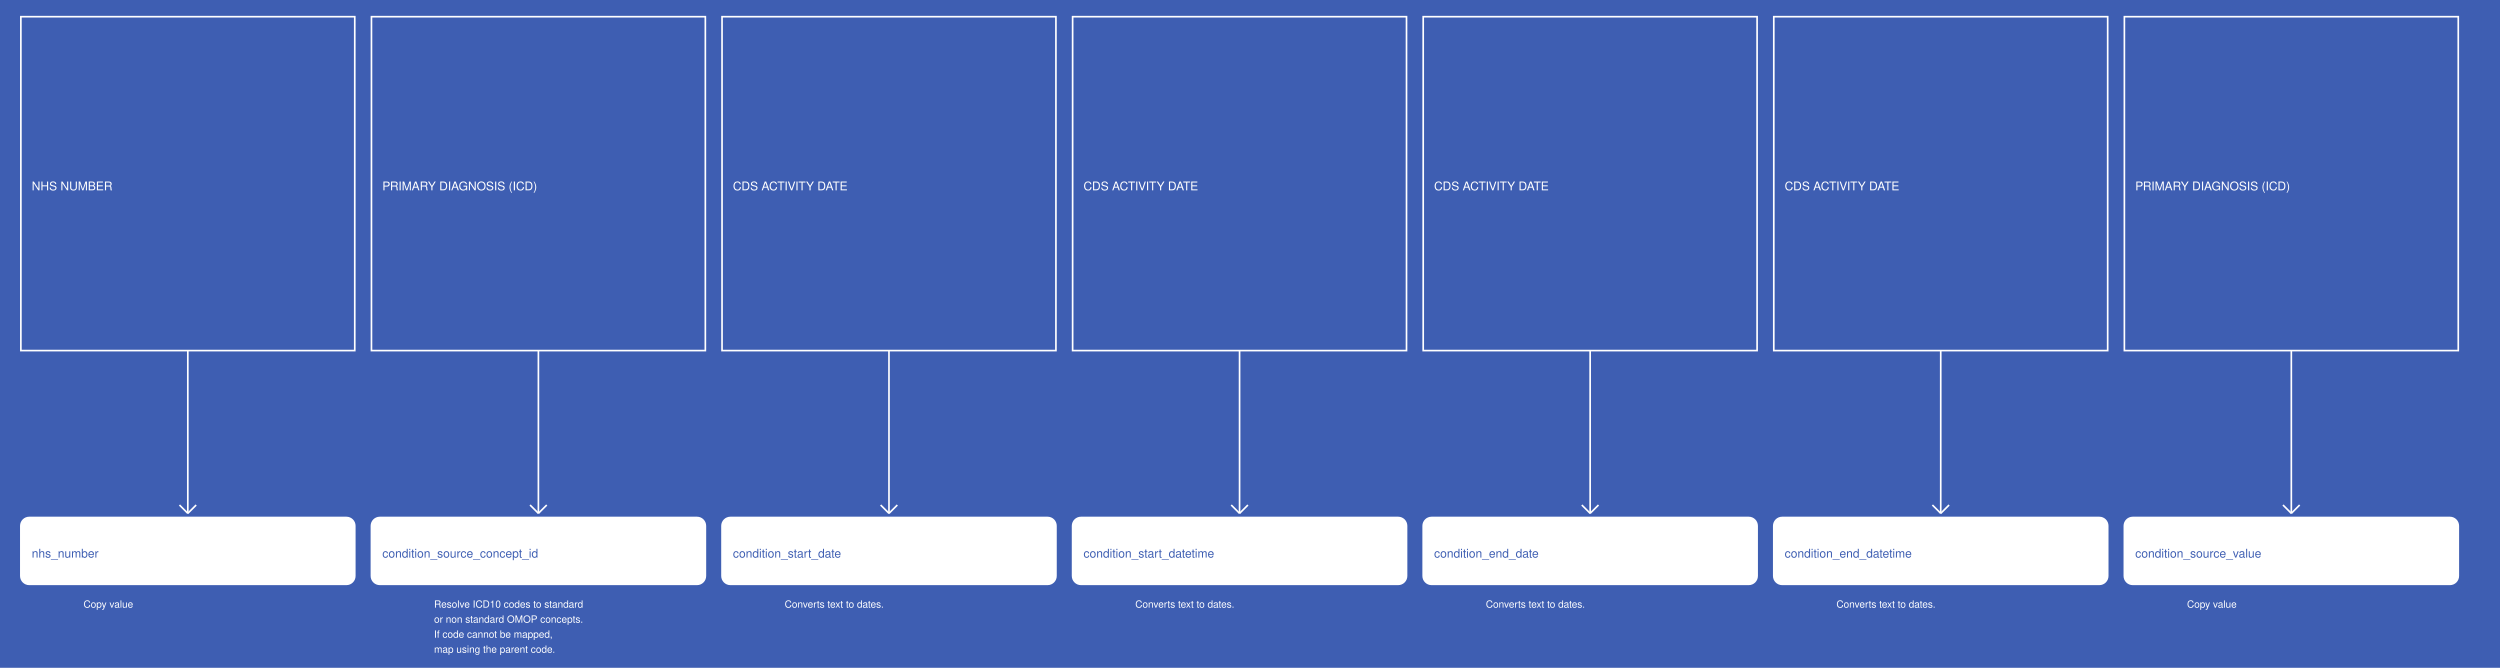
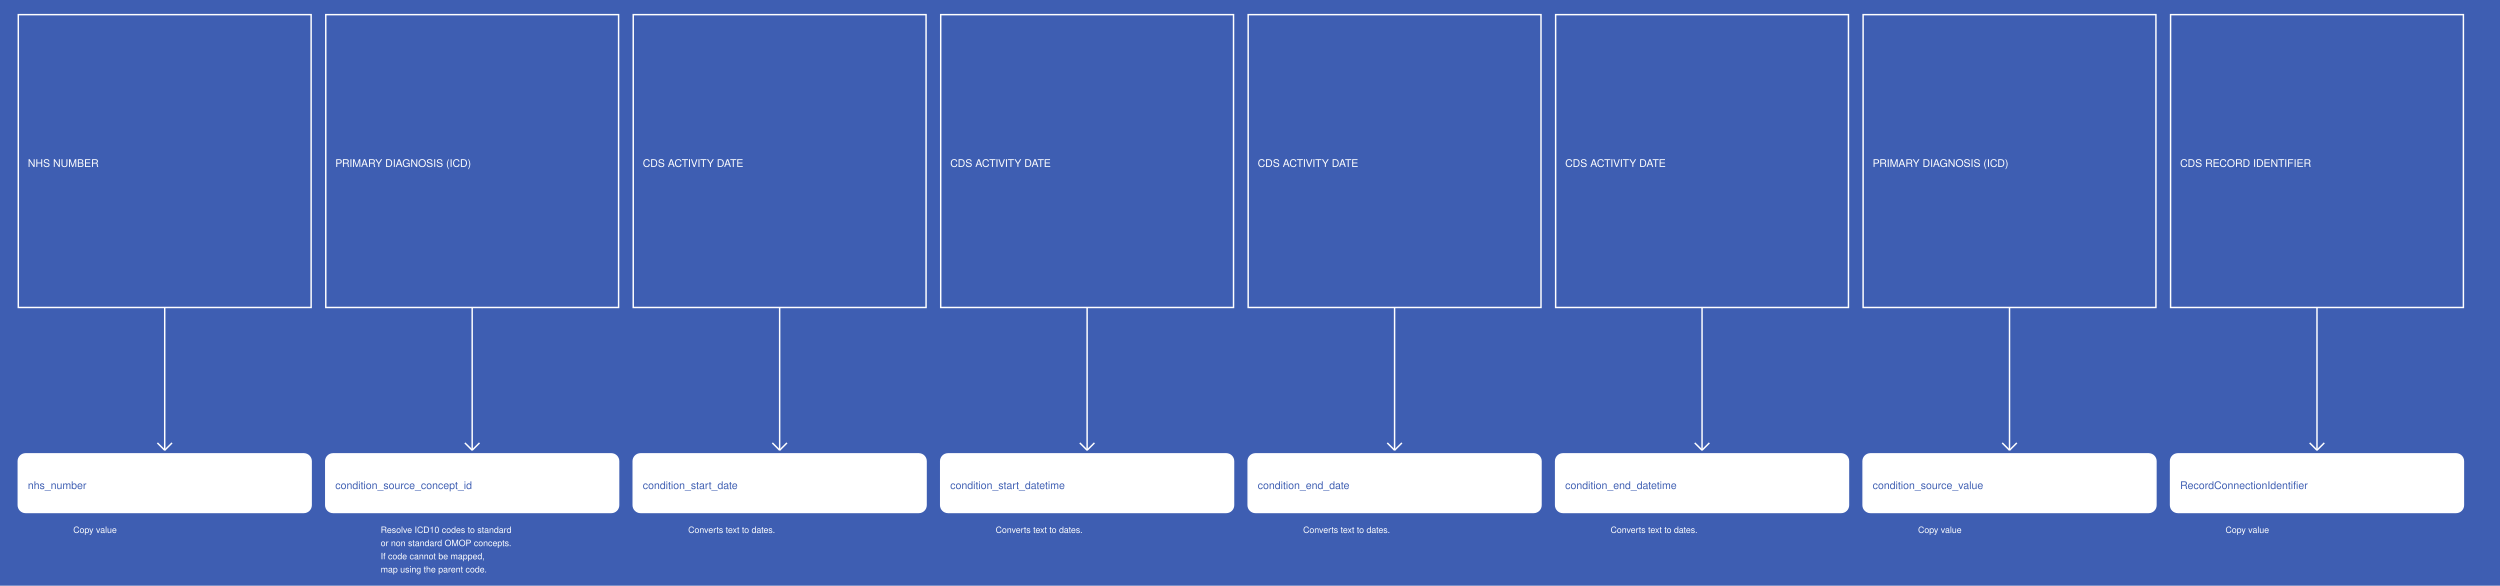
- <svg xmlns="http://www.w3.org/2000/svg" width="2995" height="800">
+ <svg xmlns="http://www.w3.org/2000/svg" width="3415" height="800">
  <rect width="100%" height="100%" fill="#3E5EB2" />
  <g>
    <rect x="25" y="20" width="400" height="400" fill="#3E5EB2" stroke="white" stroke-width="2" />
    <text x="38" y="228" fill="white" font-family="Helvetica" font-size="1.2em" text-anchor="start">NHS NUMBER</text>
  </g>
  <g>
    <line x1="225" y1="420" x2="225" y2="615" stroke="white" stroke-width="2" />
    <line x1="215" y1="605" x2="225" y2="615" stroke="white" stroke-width="2" />
    <line x1="235" y1="605" x2="225" y2="615" stroke="white" stroke-width="2" />
    <text x="100" y="728" fill="white" font-size="1em" font-family="Helvetica">Copy value</text>
  </g>
  <g>
    <rect x="25" y="620" width="400" height="80" fill="white" stroke="white" stroke-width="2" rx="10" />
    <text x="38" y="668" fill="#3E5EB2" font-family="Helvetica" font-size="1.2em" text-anchor="start">nhs_number</text>
  </g>
  <g>
    <rect x="445" y="20" width="400" height="400" fill="#3E5EB2" stroke="white" stroke-width="2" />
    <text x="458" y="228" fill="white" font-family="Helvetica" font-size="1.2em" text-anchor="start">PRIMARY DIAGNOSIS (ICD)</text>
  </g>
  <g>
    <line x1="645" y1="420" x2="645" y2="615" stroke="white" stroke-width="2" />
    <line x1="635" y1="605" x2="645" y2="615" stroke="white" stroke-width="2" />
    <line x1="655" y1="605" x2="645" y2="615" stroke="white" stroke-width="2" />
    <text x="520" y="728" fill="white" font-size="1em" font-family="Helvetica">Resolve ICD10 codes to standard</text>
    <text x="520" y="746" fill="white" font-size="1em" font-family="Helvetica">or non standard OMOP concepts.</text>
    <text x="520" y="764" fill="white" font-size="1em" font-family="Helvetica">If code cannot be mapped,</text>
    <text x="520" y="782" fill="white" font-size="1em" font-family="Helvetica">map using the parent code.</text>
  </g>
  <g>
    <rect x="445" y="620" width="400" height="80" fill="white" stroke="white" stroke-width="2" rx="10" />
    <text x="458" y="668" fill="#3E5EB2" font-family="Helvetica" font-size="1.2em" text-anchor="start">condition_source_concept_id</text>
  </g>
  <g>
    <rect x="865" y="20" width="400" height="400" fill="#3E5EB2" stroke="white" stroke-width="2" />
    <text x="878" y="228" fill="white" font-family="Helvetica" font-size="1.2em" text-anchor="start">CDS ACTIVITY DATE</text>
  </g>
  <g>
    <line x1="1065" y1="420" x2="1065" y2="615" stroke="white" stroke-width="2" />
    <line x1="1055" y1="605" x2="1065" y2="615" stroke="white" stroke-width="2" />
    <line x1="1075" y1="605" x2="1065" y2="615" stroke="white" stroke-width="2" />
    <text x="940" y="728" fill="white" font-size="1em" font-family="Helvetica">Converts text to dates.</text>
  </g>
  <g>
    <rect x="865" y="620" width="400" height="80" fill="white" stroke="white" stroke-width="2" rx="10" />
    <text x="878" y="668" fill="#3E5EB2" font-family="Helvetica" font-size="1.2em" text-anchor="start">condition_start_date</text>
  </g>
  <g>
    <rect x="1285" y="20" width="400" height="400" fill="#3E5EB2" stroke="white" stroke-width="2" />
    <text x="1298" y="228" fill="white" font-family="Helvetica" font-size="1.2em" text-anchor="start">CDS ACTIVITY DATE</text>
  </g>
  <g>
    <line x1="1485" y1="420" x2="1485" y2="615" stroke="white" stroke-width="2" />
    <line x1="1475" y1="605" x2="1485" y2="615" stroke="white" stroke-width="2" />
    <line x1="1495" y1="605" x2="1485" y2="615" stroke="white" stroke-width="2" />
    <text x="1360" y="728" fill="white" font-size="1em" font-family="Helvetica">Converts text to dates.</text>
  </g>
  <g>
    <rect x="1285" y="620" width="400" height="80" fill="white" stroke="white" stroke-width="2" rx="10" />
    <text x="1298" y="668" fill="#3E5EB2" font-family="Helvetica" font-size="1.2em" text-anchor="start">condition_start_datetime</text>
  </g>
  <g>
    <rect x="1705" y="20" width="400" height="400" fill="#3E5EB2" stroke="white" stroke-width="2" />
    <text x="1718" y="228" fill="white" font-family="Helvetica" font-size="1.2em" text-anchor="start">CDS ACTIVITY DATE</text>
  </g>
  <g>
    <line x1="1905" y1="420" x2="1905" y2="615" stroke="white" stroke-width="2" />
    <line x1="1895" y1="605" x2="1905" y2="615" stroke="white" stroke-width="2" />
    <line x1="1915" y1="605" x2="1905" y2="615" stroke="white" stroke-width="2" />
    <text x="1780" y="728" fill="white" font-size="1em" font-family="Helvetica">Converts text to dates.</text>
  </g>
  <g>
    <rect x="1705" y="620" width="400" height="80" fill="white" stroke="white" stroke-width="2" rx="10" />
    <text x="1718" y="668" fill="#3E5EB2" font-family="Helvetica" font-size="1.2em" text-anchor="start">condition_end_date</text>
  </g>
  <g>
    <rect x="2125" y="20" width="400" height="400" fill="#3E5EB2" stroke="white" stroke-width="2" />
    <text x="2138" y="228" fill="white" font-family="Helvetica" font-size="1.2em" text-anchor="start">CDS ACTIVITY DATE</text>
  </g>
  <g>
    <line x1="2325" y1="420" x2="2325" y2="615" stroke="white" stroke-width="2" />
    <line x1="2315" y1="605" x2="2325" y2="615" stroke="white" stroke-width="2" />
    <line x1="2335" y1="605" x2="2325" y2="615" stroke="white" stroke-width="2" />
    <text x="2200" y="728" fill="white" font-size="1em" font-family="Helvetica">Converts text to dates.</text>
  </g>
  <g>
    <rect x="2125" y="620" width="400" height="80" fill="white" stroke="white" stroke-width="2" rx="10" />
    <text x="2138" y="668" fill="#3E5EB2" font-family="Helvetica" font-size="1.2em" text-anchor="start">condition_end_datetime</text>
  </g>
  <g>
    <rect x="2545" y="20" width="400" height="400" fill="#3E5EB2" stroke="white" stroke-width="2" />
    <text x="2558" y="228" fill="white" font-family="Helvetica" font-size="1.2em" text-anchor="start">PRIMARY DIAGNOSIS (ICD)</text>
  </g>
  <g>
    <line x1="2745" y1="420" x2="2745" y2="615" stroke="white" stroke-width="2" />
    <line x1="2735" y1="605" x2="2745" y2="615" stroke="white" stroke-width="2" />
    <line x1="2755" y1="605" x2="2745" y2="615" stroke="white" stroke-width="2" />
    <text x="2620" y="728" fill="white" font-size="1em" font-family="Helvetica">Copy value</text>
  </g>
  <g>
    <rect x="2545" y="620" width="400" height="80" fill="white" stroke="white" stroke-width="2" rx="10" />
    <text x="2558" y="668" fill="#3E5EB2" font-family="Helvetica" font-size="1.2em" text-anchor="start">condition_source_value</text>
  </g>
+   <g>
+     <rect x="2965" y="20" width="400" height="400" fill="#3E5EB2" stroke="white" stroke-width="2" />
+     <text x="2978" y="228" fill="white" font-family="Helvetica" font-size="1.2em" text-anchor="start">CDS RECORD IDENTIFIER</text>
+   </g>
+   <g>
+     <line x1="3165" y1="420" x2="3165" y2="615" stroke="white" stroke-width="2" />
+     <line x1="3155" y1="605" x2="3165" y2="615" stroke="white" stroke-width="2" />
+     <line x1="3175" y1="605" x2="3165" y2="615" stroke="white" stroke-width="2" />
+     <text x="3040" y="728" fill="white" font-size="1em" font-family="Helvetica">Copy value</text>
+   </g>
+   <g>
+     <rect x="2965" y="620" width="400" height="80" fill="white" stroke="white" stroke-width="2" rx="10" />
+     <text x="2978" y="668" fill="#3E5EB2" font-family="Helvetica" font-size="1.2em" text-anchor="start">RecordConnectionIdentifier</text>
+   </g>
</svg>
